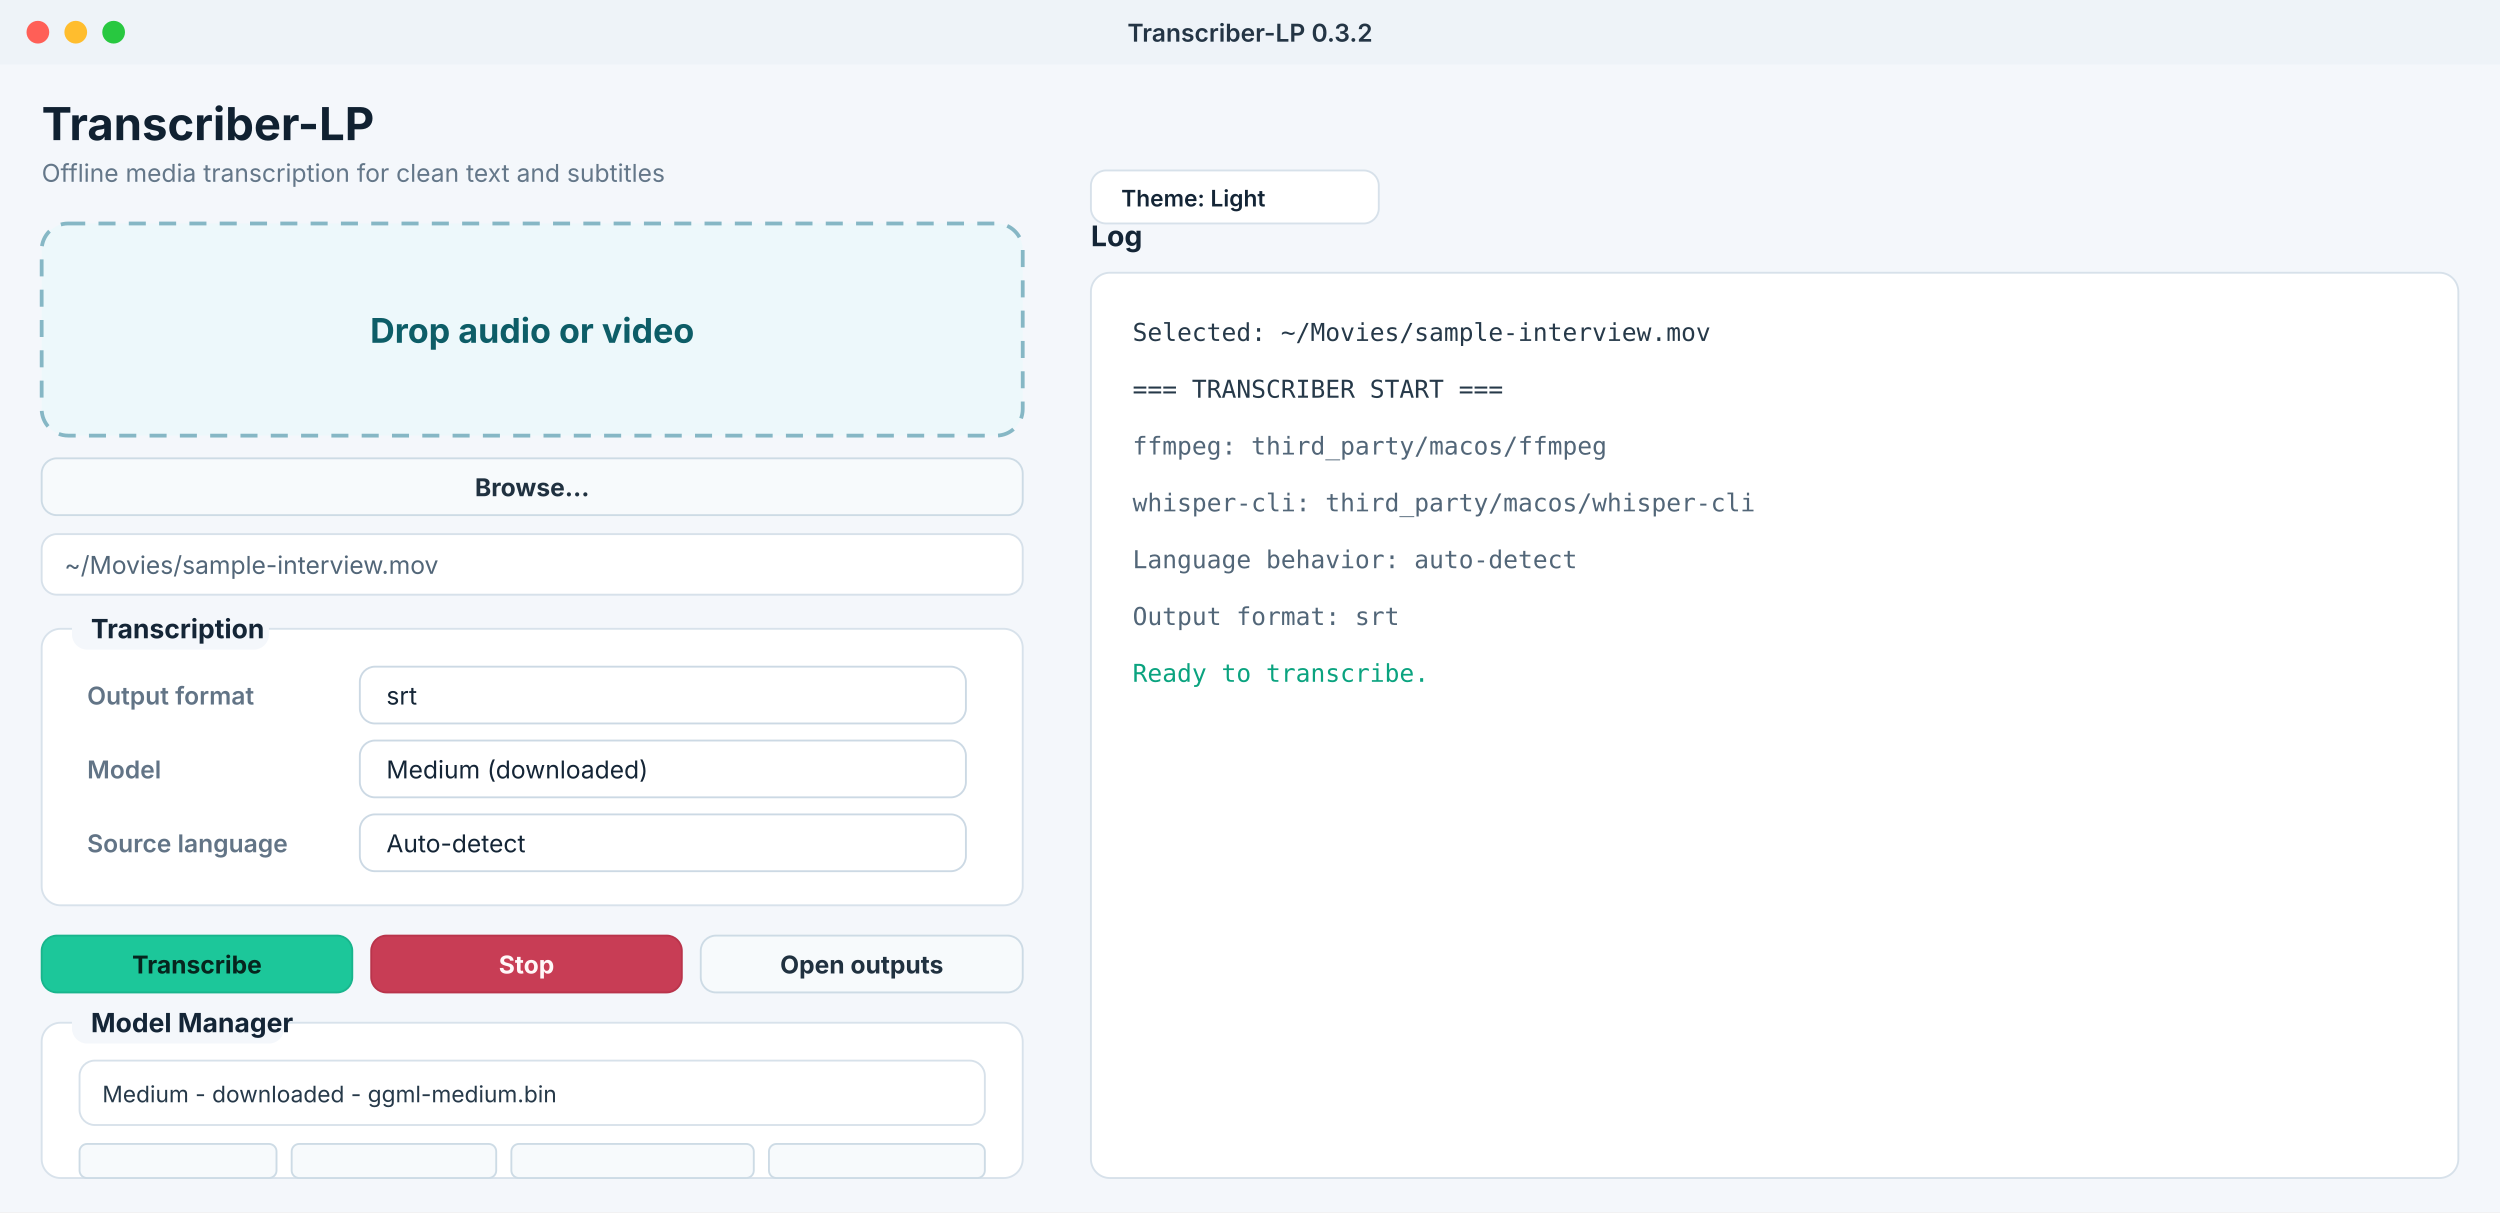
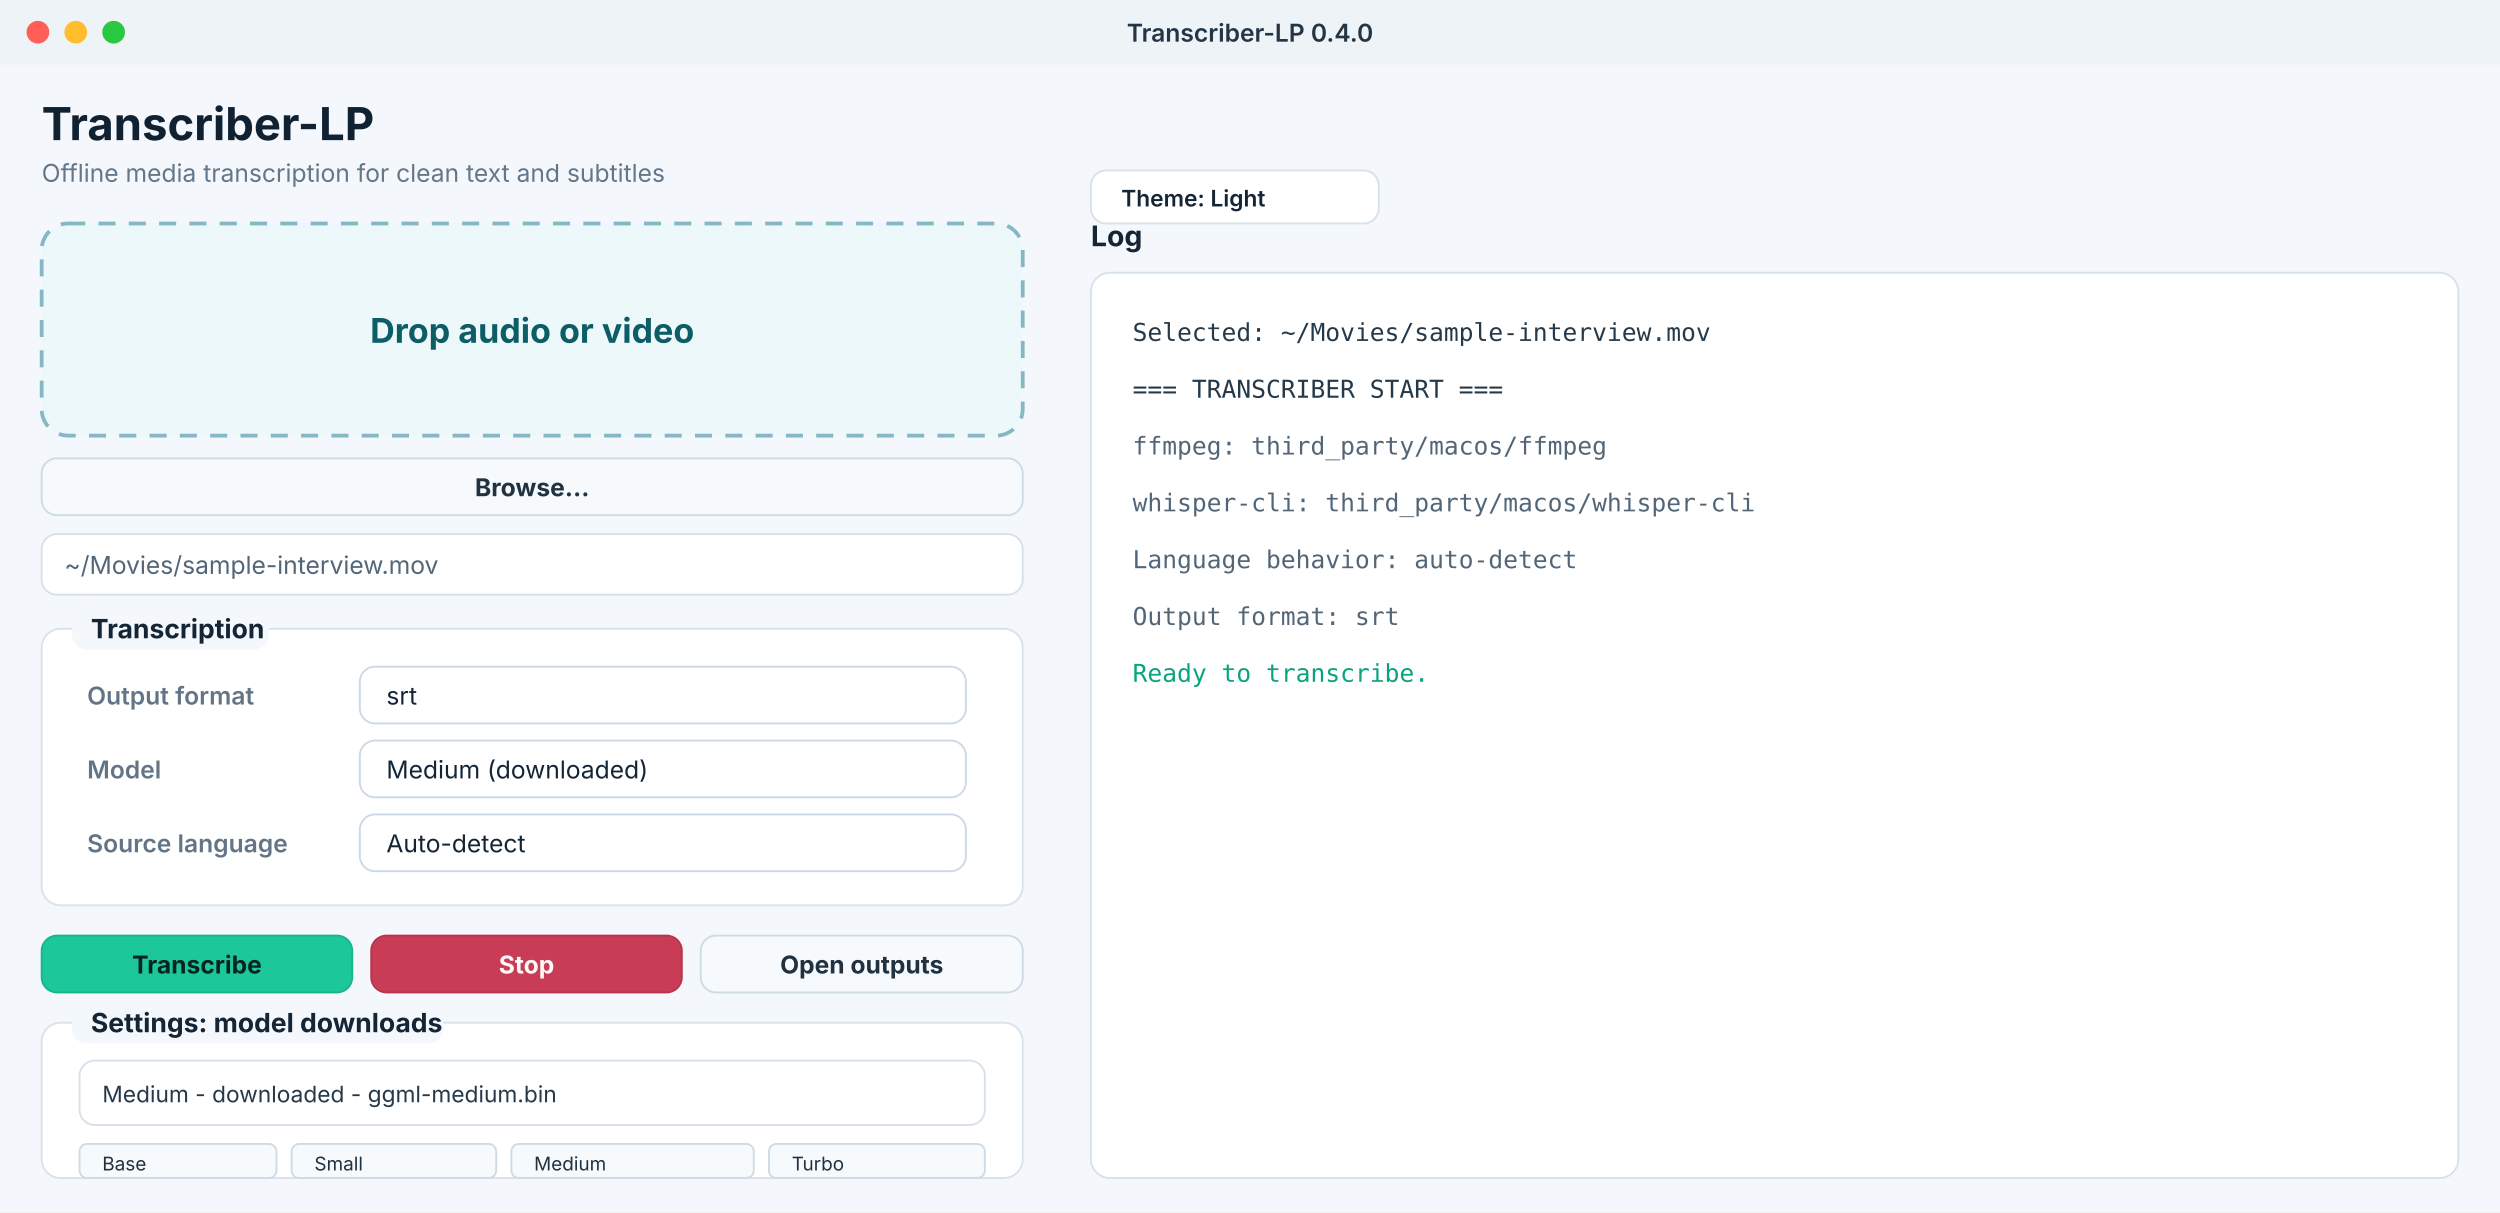
<svg xmlns="http://www.w3.org/2000/svg" width="1320" height="640" viewBox="0 0 1320 640" role="img" aria-labelledby="title desc">
  <defs>
    <style>
      .ui { font-family: -apple-system, BlinkMacSystemFont, "Segoe UI", sans-serif; }
      .mono { font-family: "SFMono-Regular", Menlo, Consolas, monospace; }
    </style>
  </defs>
  <rect width="1320" height="640" fill="#f4f7fb" />
  <rect x="0" y="0" width="1320" height="34" fill="#eef3f8" />
  <circle cx="20" cy="17" r="6" fill="#ff5f57" />
  <circle cx="40" cy="17" r="6" fill="#ffbd2e" />
  <circle cx="60" cy="17" r="6" fill="#28c840" />
-   <text class="ui" x="660" y="22" text-anchor="middle" font-size="13" font-weight="600" fill="#243545">Transcriber-LP 0.3.2</text>
+   <text class="ui" x="660" y="22" text-anchor="middle" font-size="13" font-weight="600" fill="#243545">Transcriber-LP 0.4.0</text>
  <text class="ui" x="22" y="74" font-size="24" font-weight="700" fill="#102131">Transcriber-LP</text>
  <text class="ui" x="22" y="96" font-size="13" fill="#647789">Offline media transcription for clean text and subtitles</text>
  <rect x="22" y="118" width="518" height="112" rx="14" fill="#edf8fb" stroke="#86b7c5" stroke-width="2" stroke-dasharray="9 7" />
  <text class="ui" x="281" y="181" text-anchor="middle" font-size="18" font-weight="700" fill="#0d5d67">Drop audio or video</text>
  <rect x="22" y="242" width="518" height="30" rx="8" fill="#f7fafc" stroke="#cddbe5" />
  <text class="ui" x="281" y="262" text-anchor="middle" font-size="13" font-weight="650" fill="#203140">Browse...</text>
  <rect x="22" y="282" width="518" height="32" rx="8" fill="#ffffff" stroke="#d7e1ea" />
  <text class="ui" x="34" y="303" font-size="13" fill="#526678">~/Movies/sample-interview.mov</text>
  <rect x="22" y="332" width="518" height="146" rx="10" fill="#ffffff" stroke="#d8e2eb" />
  <rect x="38" y="319" width="104" height="24" rx="8" fill="#f4f7fb" />
  <text class="ui" x="48" y="337" font-size="14" font-weight="700" fill="#142536">Transcription</text>
  <text class="ui" x="46" y="372" font-size="13" font-weight="600" fill="#627486">Output format</text>
  <rect x="190" y="352" width="320" height="30" rx="8" fill="#ffffff" stroke="#ccd9e4" />
  <text class="ui" x="204" y="372" font-size="13" fill="#142536">srt</text>
  <text class="ui" x="46" y="411" font-size="13" font-weight="600" fill="#627486">Model</text>
  <rect x="190" y="391" width="320" height="30" rx="8" fill="#ffffff" stroke="#ccd9e4" />
  <text class="ui" x="204" y="411" font-size="13" fill="#142536">Medium (downloaded)</text>
  <text class="ui" x="46" y="450" font-size="13" font-weight="600" fill="#627486">Source language</text>
  <rect x="190" y="430" width="320" height="30" rx="8" fill="#ffffff" stroke="#ccd9e4" />
  <text class="ui" x="204" y="450" font-size="13" fill="#142536">Auto-detect</text>
  <rect x="22" y="494" width="164" height="30" rx="8" fill="#1cc79a" stroke="#18b58c" />
  <text class="ui" x="104" y="514" text-anchor="middle" font-size="13" font-weight="700" fill="#06251e">Transcribe</text>
  <rect x="196" y="494" width="164" height="30" rx="8" fill="#c83d55" stroke="#b9344b" />
  <text class="ui" x="278" y="514" text-anchor="middle" font-size="13" font-weight="700" fill="#fff7f8">Stop</text>
  <rect x="370" y="494" width="170" height="30" rx="8" fill="#f7fafc" stroke="#cddbe5" />
  <text class="ui" x="455" y="514" text-anchor="middle" font-size="13" font-weight="650" fill="#203140">Open outputs</text>
  <rect x="22" y="540" width="518" height="82" rx="10" fill="#ffffff" stroke="#d8e2eb" />
-   <rect x="38" y="527" width="112" height="24" rx="8" fill="#f4f7fb" />
-   <text class="ui" x="48" y="545" font-size="14" font-weight="700" fill="#142536">Model Manager</text>
+   <rect x="38" y="527" width="196" height="24" rx="8" fill="#f4f7fb" />
+   <text class="ui" x="48" y="545" font-size="14" font-weight="700" fill="#142536">Settings: model downloads</text>
  <rect x="42" y="560" width="478" height="34" rx="8" fill="#ffffff" stroke="#d7e1ea" />
  <text class="ui" x="54" y="582" font-size="12" fill="#263949">Medium - downloaded - ggml-medium.bin</text>
  <rect x="42" y="604" width="104" height="18" rx="4" fill="#f7fafc" stroke="#cddbe5" />
  <rect x="154" y="604" width="108" height="18" rx="4" fill="#f7fafc" stroke="#cddbe5" />
  <rect x="270" y="604" width="128" height="18" rx="4" fill="#f7fafc" stroke="#cddbe5" />
  <rect x="406" y="604" width="114" height="18" rx="4" fill="#f7fafc" stroke="#cddbe5" />
+   <text class="ui" x="54" y="618" font-size="10" fill="#203140">Base</text>
+   <text class="ui" x="166" y="618" font-size="10" fill="#203140">Small</text>
+   <text class="ui" x="282" y="618" font-size="10" fill="#203140">Medium</text>
+   <text class="ui" x="418" y="618" font-size="10" fill="#203140">Turbo</text>
  <text class="ui" x="576" y="130" font-size="15" font-weight="700" fill="#142536">Log</text>
  <rect x="576" y="144" width="722" height="478" rx="10" fill="#ffffff" stroke="#d7e1ea" />
  <text class="mono" x="598" y="180" font-size="13" fill="#263949">Selected: ~/Movies/sample-interview.mov</text>
  <text class="mono" x="598" y="210" font-size="13" fill="#263949">=== TRANSCRIBER START ===</text>
  <text class="mono" x="598" y="240" font-size="13" fill="#526678">ffmpeg: third_party/macos/ffmpeg</text>
  <text class="mono" x="598" y="270" font-size="13" fill="#526678">whisper-cli: third_party/macos/whisper-cli</text>
  <text class="mono" x="598" y="300" font-size="13" fill="#526678">Language behavior: auto-detect</text>
  <text class="mono" x="598" y="330" font-size="13" fill="#526678">Output format: srt</text>
  <text class="mono" x="598" y="360" font-size="13" fill="#0aa37f">Ready to transcribe.</text>
  <rect x="576" y="90" width="152" height="28" rx="8" fill="#ffffff" stroke="#d7e1ea" />
  <text class="ui" x="592" y="109" font-size="12" font-weight="600" fill="#142536">Theme: Light</text>
</svg>
